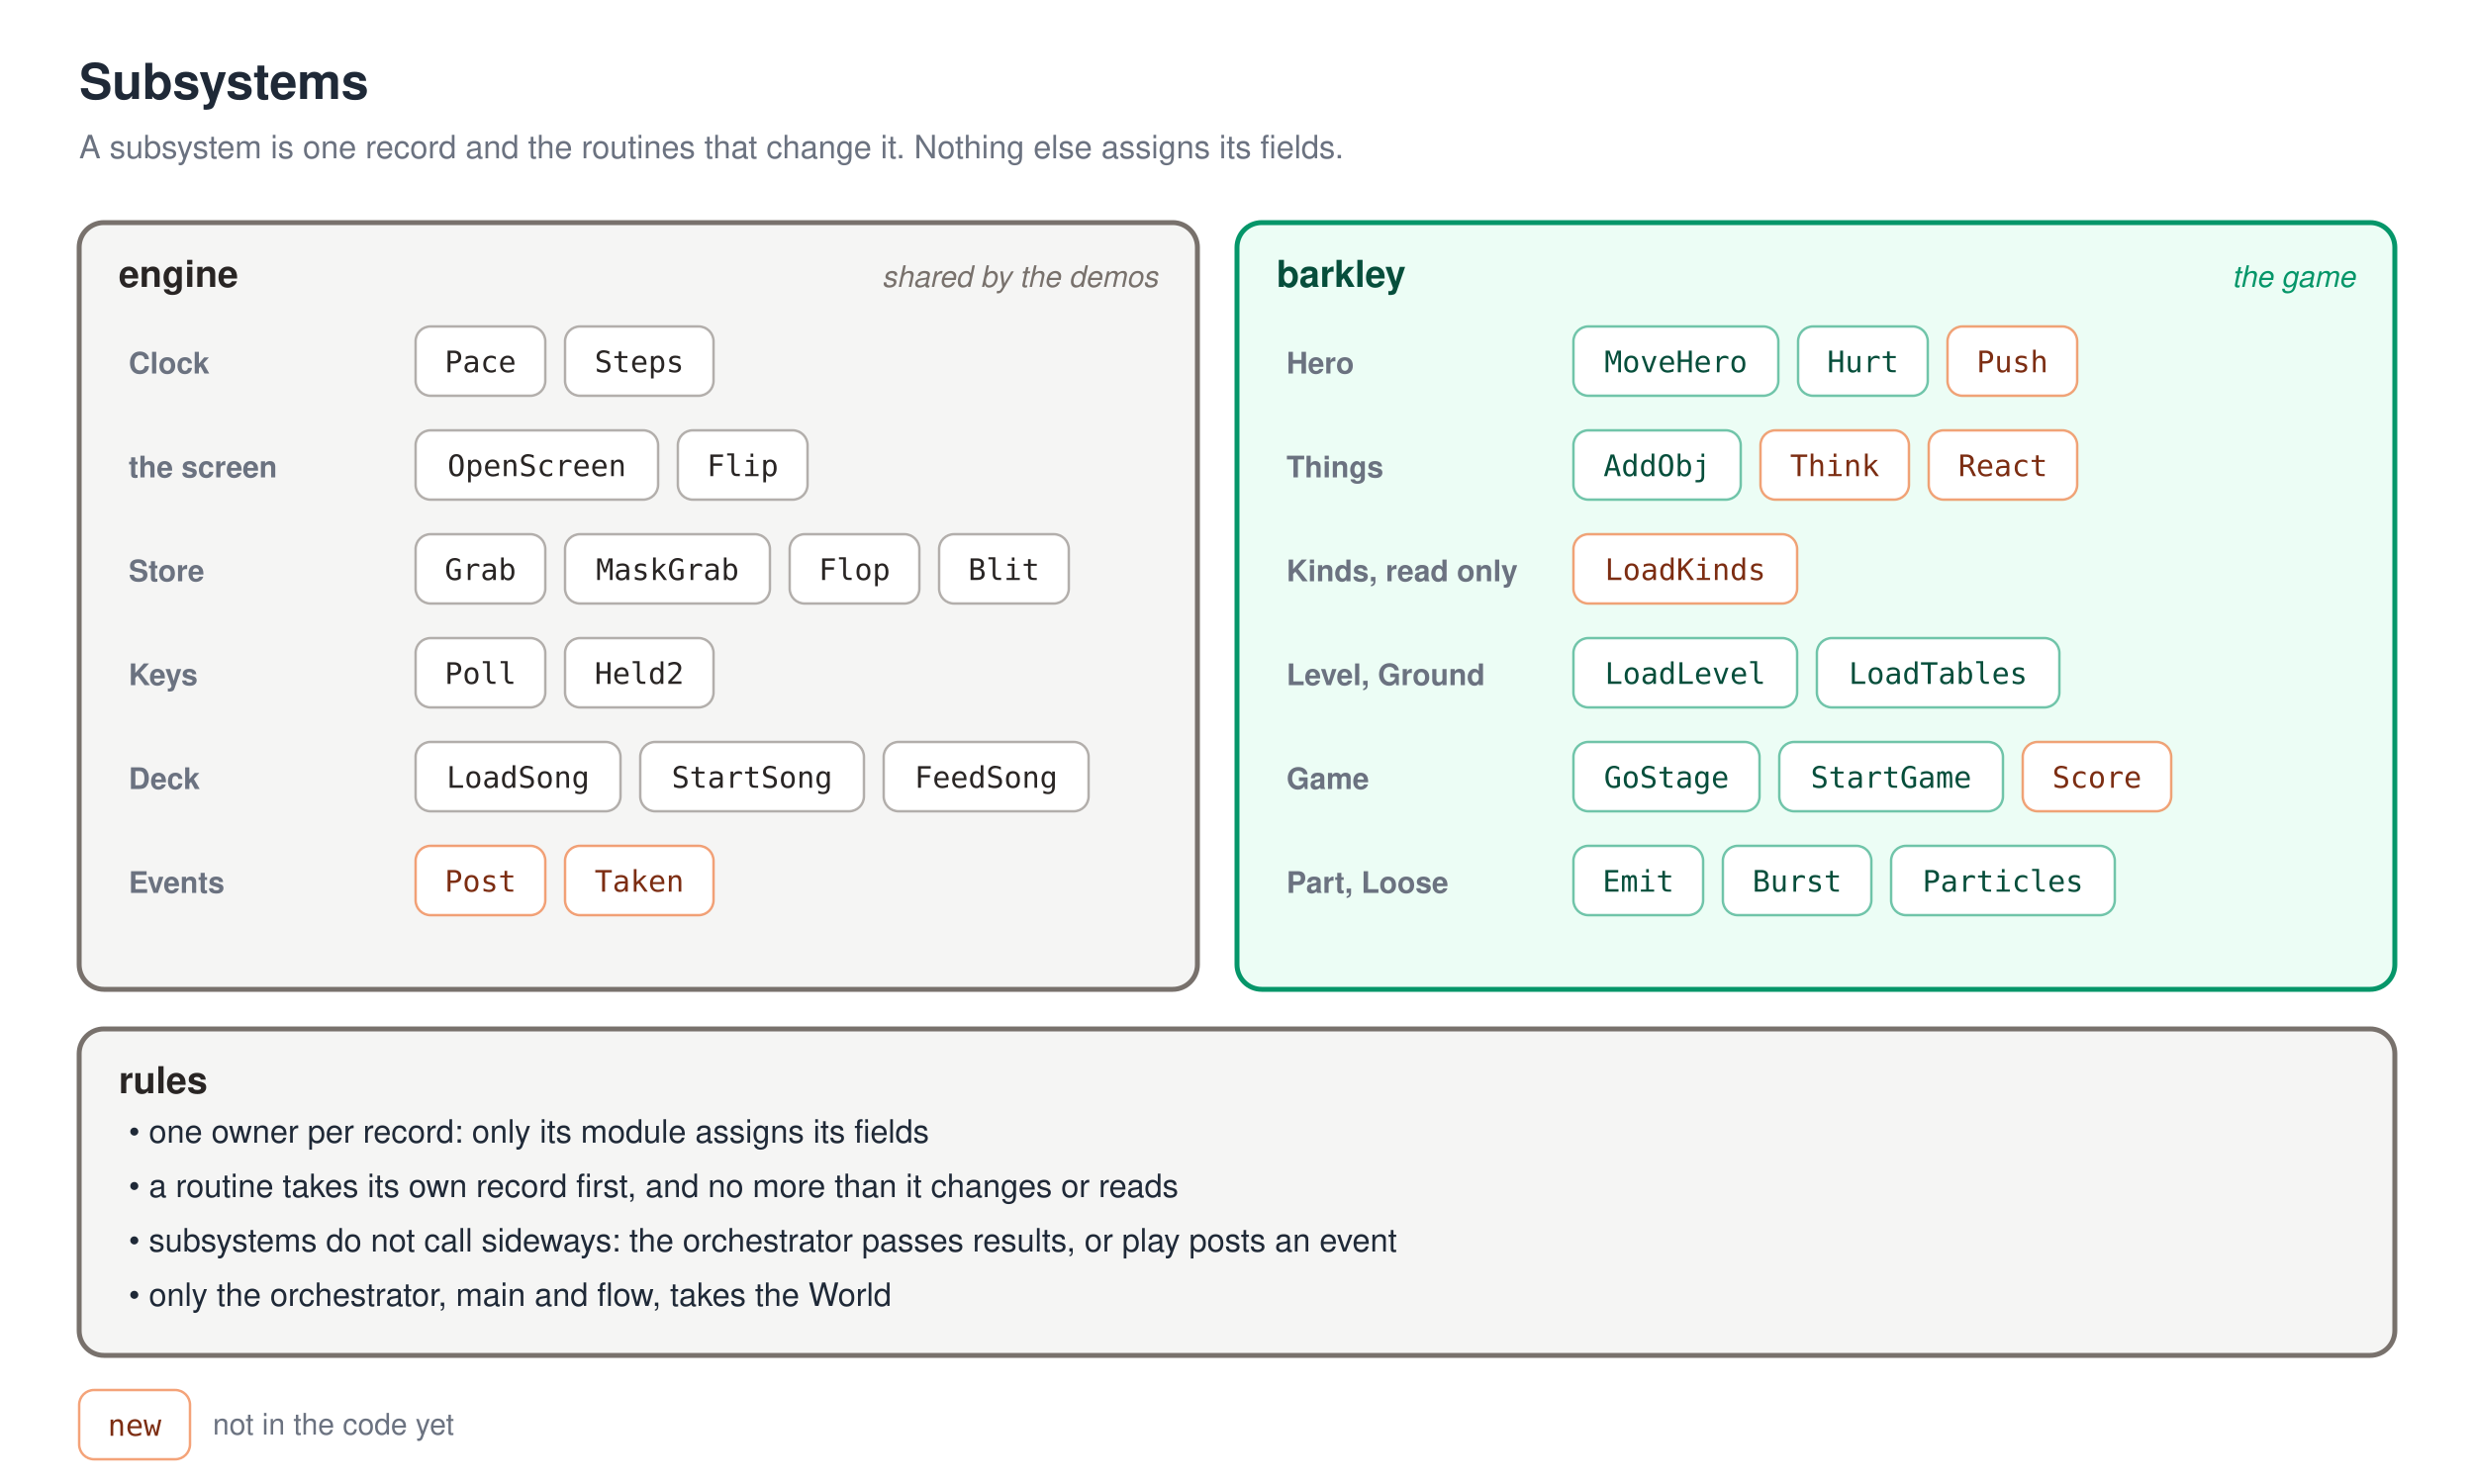
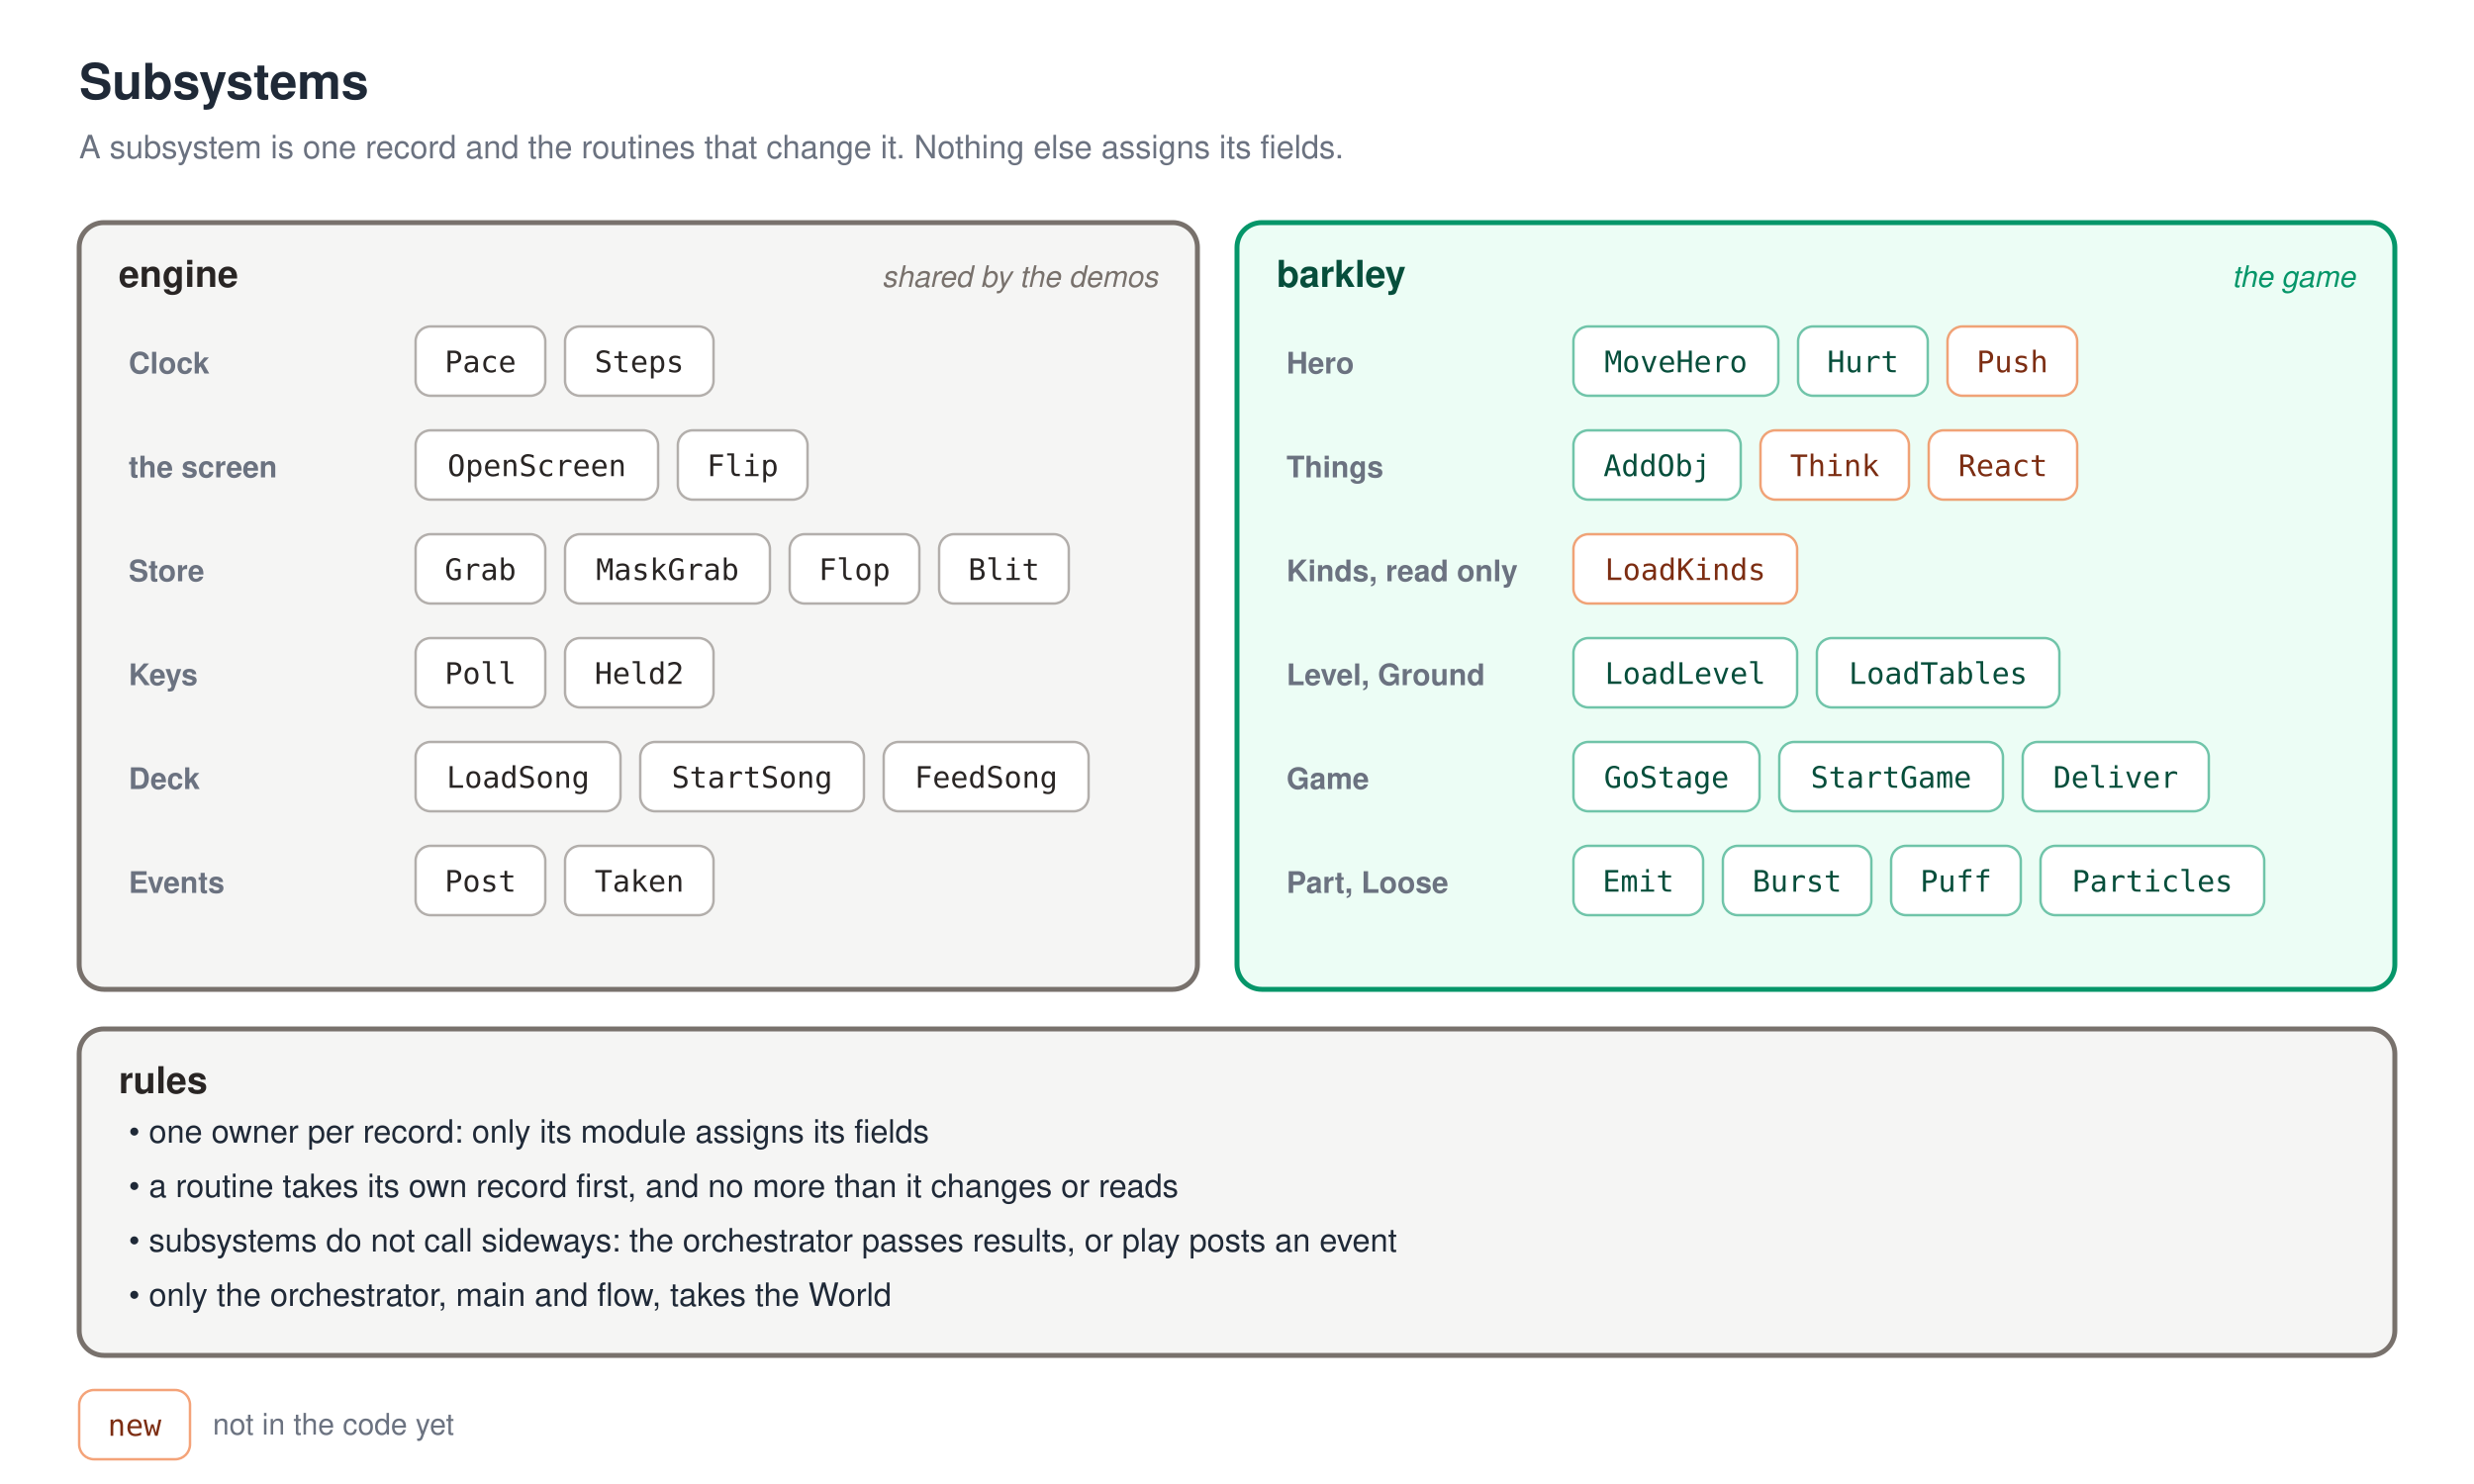
<svg xmlns="http://www.w3.org/2000/svg" width="1000" height="600" viewBox="0 0 1000 600">
  <defs />
  <rect width="1000" height="600" fill="#ffffff" />
  <text x="32" y="40" font-family="-apple-system, 'Segoe UI', Helvetica, Arial, sans-serif" font-size="20" font-weight="700" fill="#1f2937" text-anchor="start">Subsystems</text>
  <text x="32" y="64" font-family="-apple-system, 'Segoe UI', Helvetica, Arial, sans-serif" font-size="13" font-weight="400" fill="#6b7280" text-anchor="start">A subsystem is one record and the routines that change it. Nothing else assigns its fields.</text>
  <rect x="32" y="90" width="452" height="310" rx="10" fill="#f5f5f4" stroke="#78716c" stroke-width="2" />
  <text x="48" y="116" font-family="-apple-system, 'Segoe UI', Helvetica, Arial, sans-serif" font-size="15" font-weight="700" fill="#292524" text-anchor="start">engine</text>
  <text x="468" y="116" font-family="-apple-system, 'Segoe UI', Helvetica, Arial, sans-serif" font-size="12" font-weight="400" fill="#78716c" text-anchor="end" font-style="italic">shared by the demos</text>
  <text x="52" y="151" font-family="-apple-system, 'Segoe UI', Helvetica, Arial, sans-serif" font-size="12" font-weight="600" fill="#6b7280" text-anchor="start">Clock</text>
  <rect x="168" y="132" width="52.4" height="28" rx="6" fill="#ffffff" stroke="#78716c" stroke-opacity="0.55" />
  <text x="194.2" y="150.5" font-family="'SF Mono', Menlo, Consolas, monospace" font-size="12" font-weight="400" fill="#292524" text-anchor="middle">Pace</text>
  <rect x="228.4" y="132" width="60.0" height="28" rx="6" fill="#ffffff" stroke="#78716c" stroke-opacity="0.55" />
  <text x="258.4" y="150.5" font-family="'SF Mono', Menlo, Consolas, monospace" font-size="12" font-weight="400" fill="#292524" text-anchor="middle">Steps</text>
  <text x="52" y="193" font-family="-apple-system, 'Segoe UI', Helvetica, Arial, sans-serif" font-size="12" font-weight="600" fill="#6b7280" text-anchor="start">the screen</text>
  <rect x="168" y="174" width="98.0" height="28" rx="6" fill="#ffffff" stroke="#78716c" stroke-opacity="0.55" />
  <text x="217.0" y="192.5" font-family="'SF Mono', Menlo, Consolas, monospace" font-size="12" font-weight="400" fill="#292524" text-anchor="middle">OpenScreen</text>
  <rect x="274.0" y="174" width="52.4" height="28" rx="6" fill="#ffffff" stroke="#78716c" stroke-opacity="0.55" />
  <text x="300.2" y="192.5" font-family="'SF Mono', Menlo, Consolas, monospace" font-size="12" font-weight="400" fill="#292524" text-anchor="middle">Flip</text>
  <text x="52" y="235" font-family="-apple-system, 'Segoe UI', Helvetica, Arial, sans-serif" font-size="12" font-weight="600" fill="#6b7280" text-anchor="start">Store</text>
  <rect x="168" y="216" width="52.4" height="28" rx="6" fill="#ffffff" stroke="#78716c" stroke-opacity="0.55" />
  <text x="194.2" y="234.5" font-family="'SF Mono', Menlo, Consolas, monospace" font-size="12" font-weight="400" fill="#292524" text-anchor="middle">Grab</text>
  <rect x="228.4" y="216" width="82.8" height="28" rx="6" fill="#ffffff" stroke="#78716c" stroke-opacity="0.55" />
  <text x="269.8" y="234.5" font-family="'SF Mono', Menlo, Consolas, monospace" font-size="12" font-weight="400" fill="#292524" text-anchor="middle">MaskGrab</text>
  <rect x="319.2" y="216" width="52.4" height="28" rx="6" fill="#ffffff" stroke="#78716c" stroke-opacity="0.55" />
  <text x="345.4" y="234.5" font-family="'SF Mono', Menlo, Consolas, monospace" font-size="12" font-weight="400" fill="#292524" text-anchor="middle">Flop</text>
  <rect x="379.6" y="216" width="52.4" height="28" rx="6" fill="#ffffff" stroke="#78716c" stroke-opacity="0.55" />
  <text x="405.8" y="234.5" font-family="'SF Mono', Menlo, Consolas, monospace" font-size="12" font-weight="400" fill="#292524" text-anchor="middle">Blit</text>
  <text x="52" y="277" font-family="-apple-system, 'Segoe UI', Helvetica, Arial, sans-serif" font-size="12" font-weight="600" fill="#6b7280" text-anchor="start">Keys</text>
  <rect x="168" y="258" width="52.4" height="28" rx="6" fill="#ffffff" stroke="#78716c" stroke-opacity="0.55" />
  <text x="194.2" y="276.5" font-family="'SF Mono', Menlo, Consolas, monospace" font-size="12" font-weight="400" fill="#292524" text-anchor="middle">Poll</text>
  <rect x="228.4" y="258" width="60.0" height="28" rx="6" fill="#ffffff" stroke="#78716c" stroke-opacity="0.55" />
  <text x="258.4" y="276.5" font-family="'SF Mono', Menlo, Consolas, monospace" font-size="12" font-weight="400" fill="#292524" text-anchor="middle">Held2</text>
  <text x="52" y="319" font-family="-apple-system, 'Segoe UI', Helvetica, Arial, sans-serif" font-size="12" font-weight="600" fill="#6b7280" text-anchor="start">Deck</text>
  <rect x="168" y="300" width="82.8" height="28" rx="6" fill="#ffffff" stroke="#78716c" stroke-opacity="0.55" />
  <text x="209.4" y="318.5" font-family="'SF Mono', Menlo, Consolas, monospace" font-size="12" font-weight="400" fill="#292524" text-anchor="middle">LoadSong</text>
  <rect x="258.8" y="300" width="90.4" height="28" rx="6" fill="#ffffff" stroke="#78716c" stroke-opacity="0.55" />
  <text x="304.0" y="318.5" font-family="'SF Mono', Menlo, Consolas, monospace" font-size="12" font-weight="400" fill="#292524" text-anchor="middle">StartSong</text>
  <rect x="357.2" y="300" width="82.8" height="28" rx="6" fill="#ffffff" stroke="#78716c" stroke-opacity="0.55" />
  <text x="398.6" y="318.5" font-family="'SF Mono', Menlo, Consolas, monospace" font-size="12" font-weight="400" fill="#292524" text-anchor="middle">FeedSong</text>
  <text x="52" y="361" font-family="-apple-system, 'Segoe UI', Helvetica, Arial, sans-serif" font-size="12" font-weight="600" fill="#6b7280" text-anchor="start">Events</text>
-   <rect x="168" y="342" width="52.4" height="28" rx="6" fill="#ffffff" stroke="#ea580c" stroke-opacity="0.55" />
-   <text x="194.2" y="360.5" font-family="'SF Mono', Menlo, Consolas, monospace" font-size="12" font-weight="400" fill="#7c2d12" text-anchor="middle">Post</text>
-   <rect x="228.4" y="342" width="60.0" height="28" rx="6" fill="#ffffff" stroke="#ea580c" stroke-opacity="0.55" />
-   <text x="258.4" y="360.5" font-family="'SF Mono', Menlo, Consolas, monospace" font-size="12" font-weight="400" fill="#7c2d12" text-anchor="middle">Taken</text>
+   <rect x="168" y="342" width="52.4" height="28" rx="6" fill="#ffffff" stroke="#78716c" stroke-opacity="0.55" />
+   <text x="194.2" y="360.5" font-family="'SF Mono', Menlo, Consolas, monospace" font-size="12" font-weight="400" fill="#292524" text-anchor="middle">Post</text>
+   <rect x="228.4" y="342" width="60.0" height="28" rx="6" fill="#ffffff" stroke="#78716c" stroke-opacity="0.55" />
+   <text x="258.4" y="360.5" font-family="'SF Mono', Menlo, Consolas, monospace" font-size="12" font-weight="400" fill="#292524" text-anchor="middle">Taken</text>
  <rect x="500" y="90" width="468" height="310" rx="10" fill="#ecfdf5" stroke="#059669" stroke-width="2" />
  <text x="516" y="116" font-family="-apple-system, 'Segoe UI', Helvetica, Arial, sans-serif" font-size="15" font-weight="700" fill="#064e3b" text-anchor="start">barkley</text>
  <text x="952" y="116" font-family="-apple-system, 'Segoe UI', Helvetica, Arial, sans-serif" font-size="12" font-weight="400" fill="#059669" text-anchor="end" font-style="italic">the game</text>
  <text x="520" y="151" font-family="-apple-system, 'Segoe UI', Helvetica, Arial, sans-serif" font-size="12" font-weight="600" fill="#6b7280" text-anchor="start">Hero</text>
  <rect x="636" y="132" width="82.8" height="28" rx="6" fill="#ffffff" stroke="#059669" stroke-opacity="0.55" />
  <text x="677.4" y="150.5" font-family="'SF Mono', Menlo, Consolas, monospace" font-size="12" font-weight="400" fill="#064e3b" text-anchor="middle">MoveHero</text>
  <rect x="726.8" y="132" width="52.4" height="28" rx="6" fill="#ffffff" stroke="#059669" stroke-opacity="0.55" />
  <text x="753.0" y="150.5" font-family="'SF Mono', Menlo, Consolas, monospace" font-size="12" font-weight="400" fill="#064e3b" text-anchor="middle">Hurt</text>
  <rect x="787.2" y="132" width="52.4" height="28" rx="6" fill="#ffffff" stroke="#ea580c" stroke-opacity="0.55" />
  <text x="813.4" y="150.5" font-family="'SF Mono', Menlo, Consolas, monospace" font-size="12" font-weight="400" fill="#7c2d12" text-anchor="middle">Push</text>
  <text x="520" y="193" font-family="-apple-system, 'Segoe UI', Helvetica, Arial, sans-serif" font-size="12" font-weight="600" fill="#6b7280" text-anchor="start">Things</text>
  <rect x="636" y="174" width="67.6" height="28" rx="6" fill="#ffffff" stroke="#059669" stroke-opacity="0.55" />
  <text x="669.8" y="192.5" font-family="'SF Mono', Menlo, Consolas, monospace" font-size="12" font-weight="400" fill="#064e3b" text-anchor="middle">AddObj</text>
  <rect x="711.6" y="174" width="60.0" height="28" rx="6" fill="#ffffff" stroke="#ea580c" stroke-opacity="0.55" />
  <text x="741.6" y="192.5" font-family="'SF Mono', Menlo, Consolas, monospace" font-size="12" font-weight="400" fill="#7c2d12" text-anchor="middle">Think</text>
  <rect x="779.6" y="174" width="60.0" height="28" rx="6" fill="#ffffff" stroke="#ea580c" stroke-opacity="0.55" />
  <text x="809.6" y="192.5" font-family="'SF Mono', Menlo, Consolas, monospace" font-size="12" font-weight="400" fill="#7c2d12" text-anchor="middle">React</text>
  <text x="520" y="235" font-family="-apple-system, 'Segoe UI', Helvetica, Arial, sans-serif" font-size="12" font-weight="600" fill="#6b7280" text-anchor="start">Kinds, read only</text>
  <rect x="636" y="216" width="90.4" height="28" rx="6" fill="#ffffff" stroke="#ea580c" stroke-opacity="0.55" />
  <text x="681.2" y="234.5" font-family="'SF Mono', Menlo, Consolas, monospace" font-size="12" font-weight="400" fill="#7c2d12" text-anchor="middle">LoadKinds</text>
  <text x="520" y="277" font-family="-apple-system, 'Segoe UI', Helvetica, Arial, sans-serif" font-size="12" font-weight="600" fill="#6b7280" text-anchor="start">Level, Ground</text>
  <rect x="636" y="258" width="90.4" height="28" rx="6" fill="#ffffff" stroke="#059669" stroke-opacity="0.55" />
  <text x="681.2" y="276.5" font-family="'SF Mono', Menlo, Consolas, monospace" font-size="12" font-weight="400" fill="#064e3b" text-anchor="middle">LoadLevel</text>
  <rect x="734.4" y="258" width="98.0" height="28" rx="6" fill="#ffffff" stroke="#059669" stroke-opacity="0.55" />
  <text x="783.4" y="276.5" font-family="'SF Mono', Menlo, Consolas, monospace" font-size="12" font-weight="400" fill="#064e3b" text-anchor="middle">LoadTables</text>
  <text x="520" y="319" font-family="-apple-system, 'Segoe UI', Helvetica, Arial, sans-serif" font-size="12" font-weight="600" fill="#6b7280" text-anchor="start">Game</text>
  <rect x="636" y="300" width="75.2" height="28" rx="6" fill="#ffffff" stroke="#059669" stroke-opacity="0.55" />
  <text x="673.6" y="318.5" font-family="'SF Mono', Menlo, Consolas, monospace" font-size="12" font-weight="400" fill="#064e3b" text-anchor="middle">GoStage</text>
  <rect x="719.2" y="300" width="90.4" height="28" rx="6" fill="#ffffff" stroke="#059669" stroke-opacity="0.55" />
  <text x="764.4" y="318.5" font-family="'SF Mono', Menlo, Consolas, monospace" font-size="12" font-weight="400" fill="#064e3b" text-anchor="middle">StartGame</text>
-   <rect x="817.6" y="300" width="60.0" height="28" rx="6" fill="#ffffff" stroke="#ea580c" stroke-opacity="0.55" />
-   <text x="847.6" y="318.5" font-family="'SF Mono', Menlo, Consolas, monospace" font-size="12" font-weight="400" fill="#7c2d12" text-anchor="middle">Score</text>
+   <rect x="817.6" y="300" width="75.2" height="28" rx="6" fill="#ffffff" stroke="#059669" stroke-opacity="0.55" />
+   <text x="855.2" y="318.5" font-family="'SF Mono', Menlo, Consolas, monospace" font-size="12" font-weight="400" fill="#064e3b" text-anchor="middle">Deliver</text>
  <text x="520" y="361" font-family="-apple-system, 'Segoe UI', Helvetica, Arial, sans-serif" font-size="12" font-weight="600" fill="#6b7280" text-anchor="start">Part, Loose</text>
  <rect x="636" y="342" width="52.4" height="28" rx="6" fill="#ffffff" stroke="#059669" stroke-opacity="0.55" />
  <text x="662.2" y="360.5" font-family="'SF Mono', Menlo, Consolas, monospace" font-size="12" font-weight="400" fill="#064e3b" text-anchor="middle">Emit</text>
  <rect x="696.4" y="342" width="60.0" height="28" rx="6" fill="#ffffff" stroke="#059669" stroke-opacity="0.55" />
  <text x="726.4" y="360.5" font-family="'SF Mono', Menlo, Consolas, monospace" font-size="12" font-weight="400" fill="#064e3b" text-anchor="middle">Burst</text>
-   <rect x="764.4" y="342" width="90.4" height="28" rx="6" fill="#ffffff" stroke="#059669" stroke-opacity="0.55" />
-   <text x="809.6" y="360.5" font-family="'SF Mono', Menlo, Consolas, monospace" font-size="12" font-weight="400" fill="#064e3b" text-anchor="middle">Particles</text>
+   <rect x="764.4" y="342" width="52.4" height="28" rx="6" fill="#ffffff" stroke="#059669" stroke-opacity="0.55" />
+   <text x="790.6" y="360.5" font-family="'SF Mono', Menlo, Consolas, monospace" font-size="12" font-weight="400" fill="#064e3b" text-anchor="middle">Puff</text>
+   <rect x="824.8" y="342" width="90.4" height="28" rx="6" fill="#ffffff" stroke="#059669" stroke-opacity="0.55" />
+   <text x="870.0" y="360.5" font-family="'SF Mono', Menlo, Consolas, monospace" font-size="12" font-weight="400" fill="#064e3b" text-anchor="middle">Particles</text>
  <rect x="32" y="416" width="936" height="132" rx="10" fill="#f5f5f4" stroke="#78716c" stroke-width="2" />
  <text x="48" y="442" font-family="-apple-system, 'Segoe UI', Helvetica, Arial, sans-serif" font-size="15" font-weight="700" fill="#292524" text-anchor="start">rules</text>
  <text x="52" y="462" font-family="-apple-system, 'Segoe UI', Helvetica, Arial, sans-serif" font-size="13" font-weight="400" fill="#1f2937" text-anchor="start">•  one owner per record: only its module assigns its fields</text>
  <text x="52" y="484" font-family="-apple-system, 'Segoe UI', Helvetica, Arial, sans-serif" font-size="13" font-weight="400" fill="#1f2937" text-anchor="start">•  a routine takes its own record first, and no more than it changes or reads</text>
  <text x="52" y="506" font-family="-apple-system, 'Segoe UI', Helvetica, Arial, sans-serif" font-size="13" font-weight="400" fill="#1f2937" text-anchor="start">•  subsystems do not call sideways: the orchestrator passes results, or play posts an event</text>
  <text x="52" y="528" font-family="-apple-system, 'Segoe UI', Helvetica, Arial, sans-serif" font-size="13" font-weight="400" fill="#1f2937" text-anchor="start">•  only the orchestrator, main and flow, takes the World</text>
  <rect x="32" y="562" width="44.8" height="28" rx="6" fill="#ffffff" stroke="#ea580c" stroke-opacity="0.55" />
  <text x="54.4" y="580.5" font-family="'SF Mono', Menlo, Consolas, monospace" font-size="12" font-weight="400" fill="#7c2d12" text-anchor="middle">new</text>
  <text x="86" y="580" font-family="-apple-system, 'Segoe UI', Helvetica, Arial, sans-serif" font-size="12" font-weight="400" fill="#6b7280" text-anchor="start">not in the code yet</text>
</svg>
